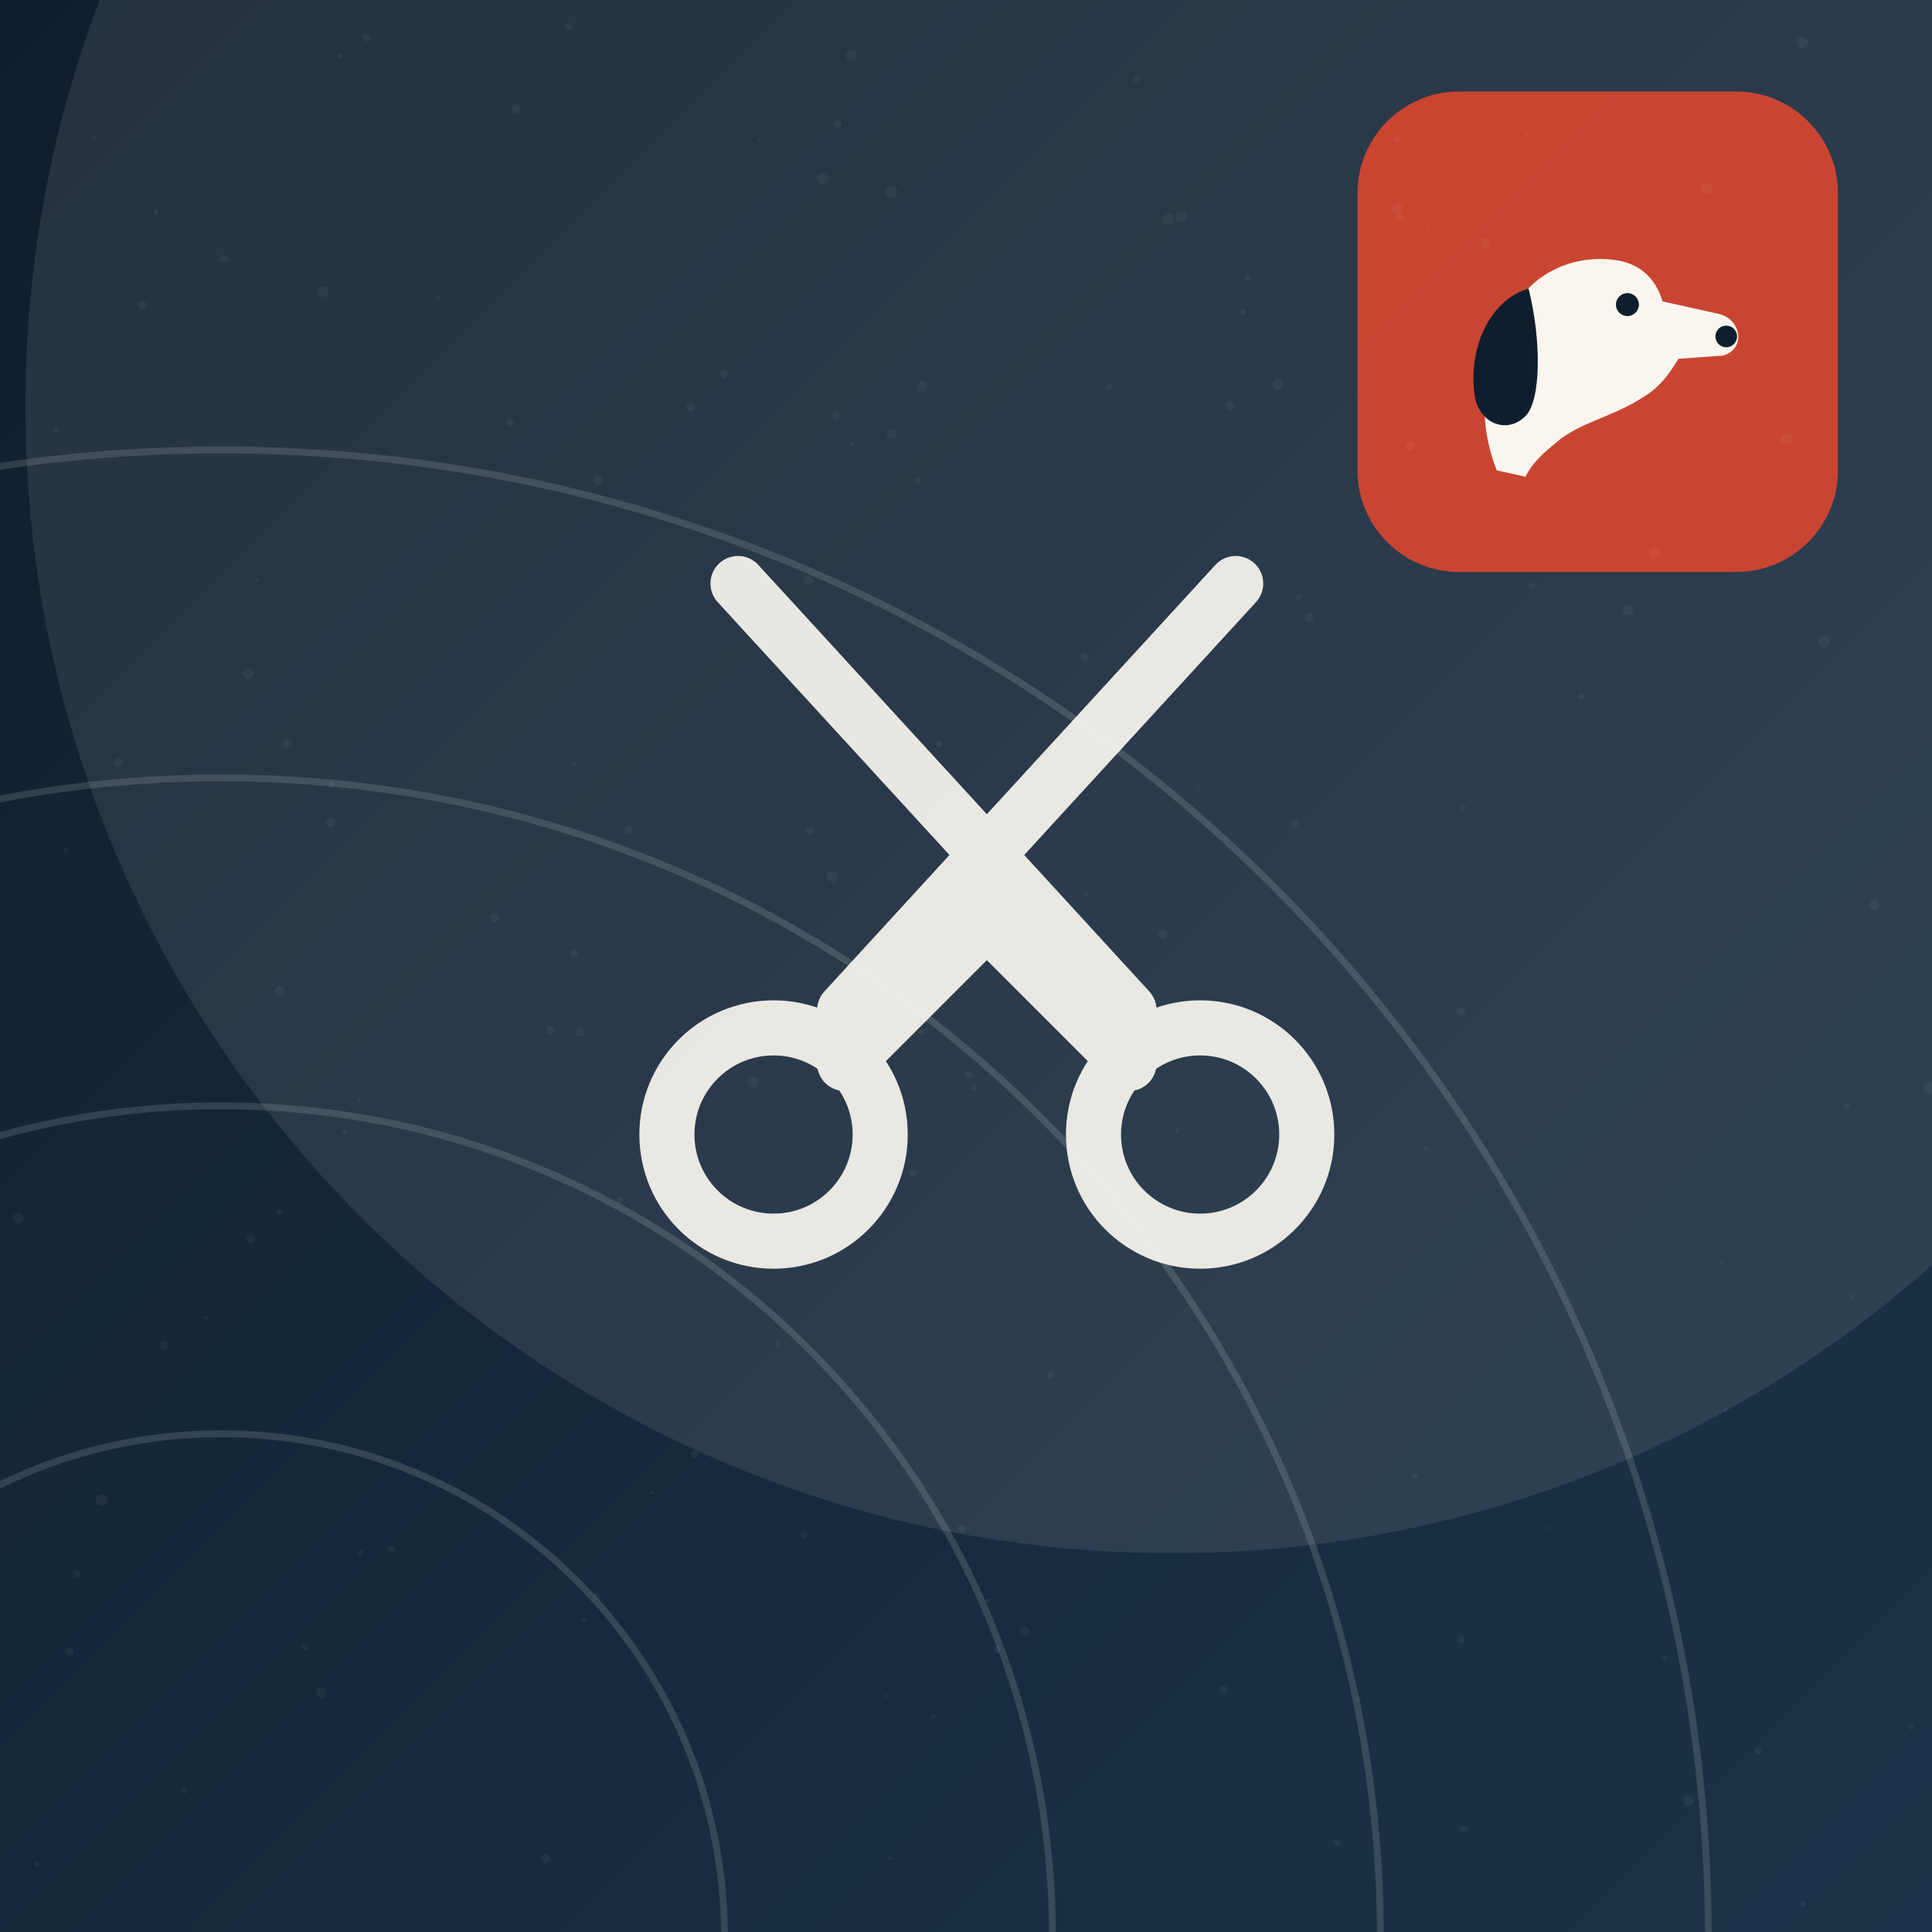
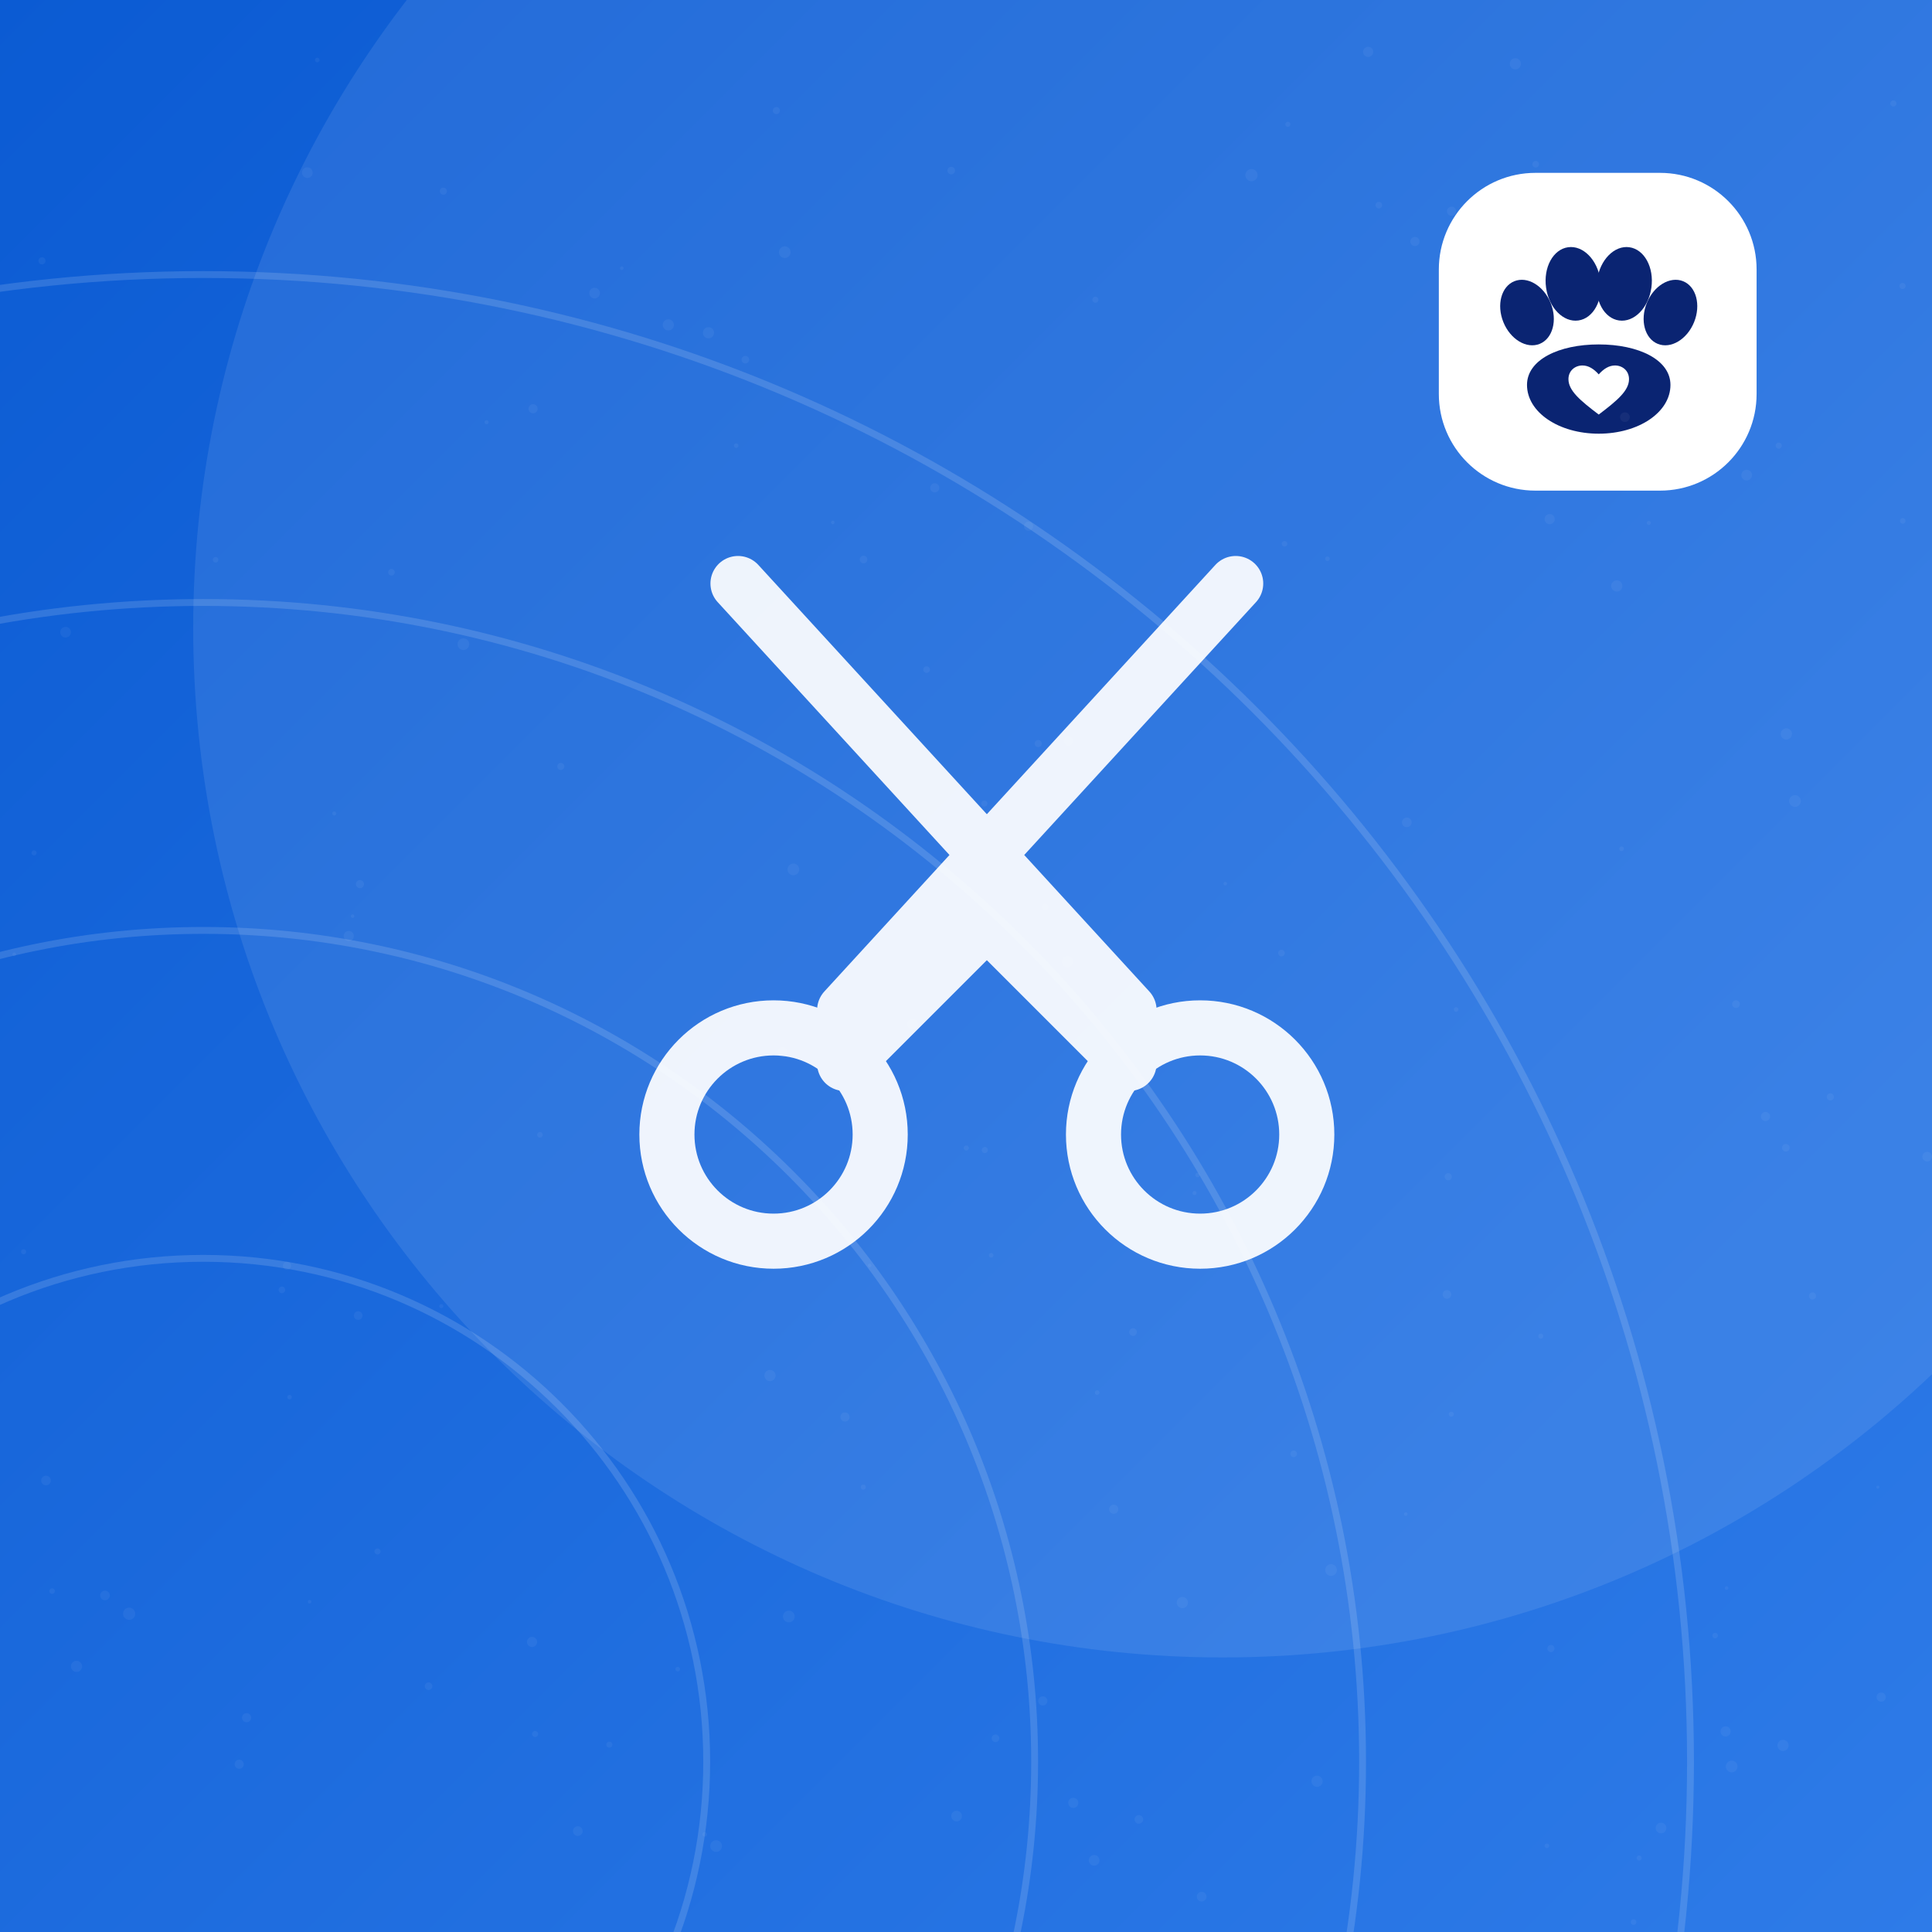
<svg xmlns="http://www.w3.org/2000/svg" viewBox="0 0 760 760" width="760" height="760" role="img" aria-label="ba-poodle-after">
  <defs>
    <linearGradient id="bg-ba-poodle-after" x1="0" y1="0" x2="1" y2="1">
-       <stop offset="0" stop-color="#0F1E2E" />
-       <stop offset="1" stop-color="#1B3348" />
+       <stop offset="0" stop-color="#0B5BD3" />
+       <stop offset="1" stop-color="#2E7BE8" />
    </linearGradient>
    <clipPath id="clip-ba-poodle-after">
      <rect width="760" height="760" />
    </clipPath>
  </defs>
  <g clip-path="url(#clip-ba-poodle-after)">
    <rect width="760" height="760" fill="url(#bg-ba-poodle-after)" />
-     <circle cx="87" cy="762" r="198" fill="none" stroke="#FAF6EF" stroke-width="2.7" opacity=".14" />
-     <circle cx="87" cy="762" r="327" fill="none" stroke="#FAF6EF" stroke-width="2.7" opacity=".14" />
-     <circle cx="87" cy="762" r="456" fill="none" stroke="#FAF6EF" stroke-width="2.7" opacity=".14" />
-     <circle cx="87" cy="762" r="585" fill="none" stroke="#FAF6EF" stroke-width="2.7" opacity=".14" />
-     <circle cx="461" cy="160" r="451" fill="#FAF6EF" opacity=".09" />
+     <circle cx="80" cy="693" r="198" fill="none" stroke="#FFFFFF" stroke-width="2.7" opacity=".14" />
+     <circle cx="80" cy="693" r="327" fill="none" stroke="#FFFFFF" stroke-width="2.7" opacity=".14" />
+     <circle cx="80" cy="693" r="456" fill="none" stroke="#FFFFFF" stroke-width="2.7" opacity=".14" />
+     <circle cx="80" cy="693" r="585" fill="none" stroke="#FFFFFF" stroke-width="2.7" opacity=".14" />
+     <circle cx="481" cy="247" r="405" fill="#FFFFFF" opacity=".09" />
    <g transform="translate(213.4 180.6) scale(3.496)" opacity=".92">
-       <g fill="none" stroke="#FAF6EF" stroke-width="6.2" stroke-linecap="round" stroke-linejoin="round">
+       <g fill="none" stroke="#FFFFFF" stroke-width="6.2" stroke-linecap="round" stroke-linejoin="round">
        <path d="M22 14 L66 62" />
        <path d="M78 14 L34 62" />
        <circle cx="26" cy="76" r="12" />
        <circle cx="74" cy="76" r="12" />
        <path d="M34 68 L50 52 L66 68" />
      </g>
    </g>
-     <rect x="534" y="36" width="189" height="189" rx="40" fill="#D2452F" opacity=".95" />
-     <g transform="translate(566.2 68.4)">
-       <g transform="scale(1.254)">
-         <path d="M18 93 C13 80 12 66 21 47 C26 33 40 25 55 27 C63 28 68 33 70 40 L88 44 C95 46 96 55 89 57 L75 58 C72 63 69 67 64 70 C55 76 44 78 37 84 C32 88 29 91 27 95 Z" fill="#FAF6EF" />
-         <path d="M28 36 C17 39 9 53 11 69 C12 78 21 82 27 76 C32 71 32 52 28 36 Z" fill="#0F1E2E" />
-         <circle cx="59" cy="41" r="3.6" fill="#0F1E2E" />
-         <circle cx="90" cy="51" r="3.4" fill="#0F1E2E" />
-       </g>
+     <rect x="566" y="68" width="125" height="125" rx="38" fill="#FFFFFF" />
+     <g transform="translate(566.2 68.4) scale(1.254)">
+       <path d="M50 81.5 C37.5 81.5 27.5 74.8 27.5 66.2 C27.5 58.3 37.5 53.5 50 53.5 C62.5 53.5 72.5 58.3 72.5 66.2 C72.5 74.8 62.5 81.5 50 81.5 Z" fill="#0A2472" />
+       <ellipse cx="27.5" cy="43.5" rx="8.0" ry="10.6" fill="#0A2472" transform="rotate(-22 27.5 43.5)" />
+       <ellipse cx="42.0" cy="34.5" rx="8.6" ry="11.6" fill="#0A2472" transform="rotate(-8 42.0 34.5)" />
+       <ellipse cx="58.0" cy="34.5" rx="8.6" ry="11.6" fill="#0A2472" transform="rotate(8 58.0 34.5)" />
+       <ellipse cx="72.5" cy="43.5" rx="8.0" ry="10.6" fill="#0A2472" transform="rotate(22 72.5 43.5)" />
+       <path d="M50 75.5 C44.2 71.1 40.5 68.0 40.5 64.4 C40.5 61.7 42.6 60.1 44.9 60.1 C46.8 60.1 48.5 61.2 50 62.9 C51.5 61.2 53.2 60.1 55.1 60.1 C57.4 60.1 59.5 61.7 59.5 64.4 C59.5 68.0 55.8 71.1 50 75.5 Z" fill="#FFFFFF" />
    </g>
-     <g fill="#FAF6EF" opacity="0.05">
-       <circle cx="348.5" cy="667.2" r="0.7" />
-       <circle cx="214.6" cy="731.0" r="1.8" />
-       <circle cx="97.6" cy="264.8" r="2.2" />
-       <circle cx="335.0" cy="21.8" r="2.2" />
-       <circle cx="98.7" cy="487.4" r="1.7" />
-       <circle cx="350.1" cy="731.1" r="0.9" />
-       <circle cx="459.6" cy="86.3" r="2.3" />
-       <circle cx="110.1" cy="389.9" r="2.1" />
-       <circle cx="671.3" cy="74.2" r="2.2" />
-       <circle cx="640.4" cy="240.0" r="2.0" />
-       <circle cx="172.6" cy="116.9" r="0.9" />
-       <circle cx="234.6" cy="627.9" r="1.4" />
-       <circle cx="751.7" cy="679.3" r="1.0" />
-       <circle cx="329.4" cy="48.9" r="1.7" />
-       <circle cx="463.1" cy="444.8" r="0.8" />
-       <circle cx="464.6" cy="85.3" r="2.1" />
-       <circle cx="350.6" cy="75.5" r="2.4" />
-       <circle cx="717.5" cy="252.1" r="2.3" />
-       <circle cx="216.6" cy="405.3" r="1.6" />
-       <circle cx="600.8" cy="53.1" r="0.7" />
-       <circle cx="113.0" cy="292.5" r="2.0" />
-       <circle cx="549.7" cy="82.0" r="1.9" />
-       <circle cx="144.1" cy="14.7" r="1.5" />
-       <circle cx="691.5" cy="688.6" r="1.4" />
-       <circle cx="606.8" cy="147.2" r="0.9" />
-       <circle cx="728.4" cy="510.1" r="0.9" />
-       <circle cx="256.4" cy="587.3" r="0.7" />
-       <circle cx="141.9" cy="610.8" r="1.0" />
-       <circle cx="318.6" cy="327.0" r="1.5" />
-       <circle cx="235.4" cy="188.9" r="2.0" />
-       <circle cx="576.8" cy="719.4" r="0.7" />
-       <circle cx="120.0" cy="648.0" r="1.2" />
-       <circle cx="602.5" cy="230.5" r="1.3" />
-       <circle cx="509.1" cy="324.0" r="1.5" />
-       <circle cx="27.4" cy="649.6" r="1.7" />
-       <circle cx="194.7" cy="360.9" r="1.8" />
-       <circle cx="709.0" cy="16.7" r="2.3" />
-       <circle cx="447.1" cy="31.2" r="1.3" />
-       <circle cx="550.7" cy="85.5" r="1.7" />
-       <circle cx="426.2" cy="436.7" r="0.6" />
-       <circle cx="14.6" cy="733.3" r="0.9" />
-       <circle cx="141.4" cy="432.6" r="0.6" />
-       <circle cx="556.5" cy="580.7" r="1.2" />
-       <circle cx="457.5" cy="367.5" r="1.8" />
-       <circle cx="133.5" cy="22.1" r="0.8" />
-       <circle cx="709.2" cy="749.0" r="1.1" />
-       <circle cx="554.9" cy="175.6" r="1.7" />
-       <circle cx="296.4" cy="425.8" r="2.2" />
-       <circle cx="664.1" cy="708.4" r="2.1" />
-       <circle cx="362.8" cy="152.1" r="2.1" />
-       <circle cx="490.8" cy="109.3" r="1.3" />
-       <circle cx="39.9" cy="590.1" r="2.3" />
-       <circle cx="7.3" cy="479.1" r="2.2" />
-       <circle cx="678.8" cy="554.7" r="0.8" />
-       <circle cx="426.7" cy="258.6" r="1.6" />
-       <circle cx="271.8" cy="160.1" r="1.7" />
-       <circle cx="88.1" cy="101.8" r="1.7" />
-       <circle cx="562.2" cy="90.2" r="0.7" />
-       <circle cx="323.6" cy="70.2" r="2.3" />
-       <circle cx="223.7" cy="10.4" r="1.5" />
-       <circle cx="409.4" cy="328.0" r="1.6" />
-       <circle cx="55.9" cy="120.1" r="1.7" />
-       <circle cx="25.7" cy="334.5" r="1.0" />
-       <circle cx="574.7" cy="397.8" r="1.7" />
-       <circle cx="225.8" cy="375.2" r="1.4" />
-       <circle cx="359.1" cy="461.6" r="1.5" />
-       <circle cx="575.6" cy="317.7" r="1.0" />
-       <circle cx="37.5" cy="53.8" r="0.6" />
-       <circle cx="64.4" cy="529.3" r="1.8" />
-       <circle cx="229.7" cy="637.4" r="1.0" />
-       <circle cx="306.0" cy="528.4" r="1.0" />
-       <circle cx="318.1" cy="228.3" r="1.9" />
-       <circle cx="130.2" cy="323.5" r="1.9" />
-       <circle cx="526.0" cy="724.8" r="1.3" />
-       <circle cx="436.2" cy="152.1" r="1.2" />
-       <circle cx="575.3" cy="719.5" r="1.3" />
-       <circle cx="81.1" cy="518.3" r="0.8" />
-       <circle cx="203.1" cy="42.9" r="1.7" />
-       <circle cx="584.4" cy="95.7" r="1.9" />
-       <circle cx="247.4" cy="326.6" r="1.6" />
-       <circle cx="383.2" cy="427.8" r="1.2" />
-       <circle cx="367.2" cy="675.3" r="1.0" />
-       <circle cx="361.0" cy="189.1" r="1.2" />
-       <circle cx="154.0" cy="609.4" r="1.4" />
-       <circle cx="30.2" cy="619.1" r="1.4" />
-       <circle cx="135.6" cy="445.3" r="0.9" />
-       <circle cx="413.1" cy="540.8" r="1.3" />
-       <circle cx="225.7" cy="300.7" r="0.9" />
-       <circle cx="510.9" cy="235.0" r="1.0" />
-       <circle cx="654.7" cy="651.8" r="0.9" />
-       <circle cx="489.0" cy="122.7" r="1.1" />
-       <circle cx="298.7" cy="55.2" r="0.6" />
-       <circle cx="622.0" cy="273.9" r="1.2" />
-       <circle cx="126.3" cy="665.8" r="2.0" />
-       <circle cx="72.6" cy="704.6" r="1.0" />
-       <circle cx="46.5" cy="300.0" r="1.8" />
-       <circle cx="22.2" cy="169.4" r="1.0" />
-       <circle cx="350.7" cy="170.8" r="1.9" />
-       <circle cx="609.4" cy="601.2" r="0.7" />
-       <circle cx="392.2" cy="648.9" r="1.5" />
-       <circle cx="403.1" cy="641.7" r="1.9" />
-       <circle cx="127.1" cy="114.7" r="2.2" />
-       <circle cx="228.3" cy="405.9" r="1.8" />
-       <circle cx="278.3" cy="419.7" r="2.1" />
-       <circle cx="427.2" cy="351.8" r="1.0" />
-       <circle cx="502.7" cy="151.2" r="2.1" />
-       <circle cx="574.7" cy="645.0" r="1.6" />
-       <circle cx="702.8" cy="172.5" r="2.3" />
-       <circle cx="676.9" cy="497.1" r="0.7" />
-       <circle cx="200.7" cy="166.3" r="1.6" />
-       <circle cx="378.3" cy="601.4" r="1.6" />
-       <circle cx="328.6" cy="163.4" r="1.8" />
-       <circle cx="381.2" cy="422.8" r="1.5" />
-       <circle cx="61.5" cy="83.4" r="0.9" />
-       <circle cx="726.5" cy="435.2" r="1.1" />
-       <circle cx="344.4" cy="238.5" r="0.8" />
-       <circle cx="759.0" cy="428.0" r="2.3" />
-       <circle cx="549.8" cy="54.6" r="1.4" />
-       <circle cx="305.2" cy="479.1" r="2.1" />
-       <circle cx="327.4" cy="344.7" r="2.2" />
-       <circle cx="471.2" cy="310.4" r="0.6" />
-       <circle cx="737.4" cy="355.9" r="1.9" />
-       <circle cx="605.3" cy="109.3" r="0.8" />
-       <circle cx="481.3" cy="664.6" r="1.5" />
-       <circle cx="101.1" cy="228.4" r="0.8" />
-       <circle cx="130.5" cy="308.8" r="1.3" />
-       <circle cx="316.4" cy="603.7" r="1.4" />
-       <circle cx="334.9" cy="174.3" r="0.8" />
-       <circle cx="243.9" cy="472.2" r="1.4" />
-       <circle cx="388.7" cy="629.5" r="0.9" />
-       <circle cx="534.3" cy="668.4" r="1.0" />
-       <circle cx="369.4" cy="292.6" r="1.3" />
-       <circle cx="561.0" cy="451.9" r="1.0" />
-       <circle cx="109.8" cy="476.7" r="1.2" />
-       <circle cx="515.0" cy="242.9" r="1.7" />
-       <circle cx="362.8" cy="405.9" r="1.1" />
-       <circle cx="483.8" cy="159.5" r="1.8" />
-       <circle cx="284.8" cy="147.2" r="1.6" />
-       <circle cx="273.3" cy="571.9" r="1.5" />
-       <circle cx="650.9" cy="217.4" r="2.2" />
+     <g fill="#FFFFFF" opacity="0.05">
+       <circle cx="289.6" cy="175.3" r="0.9" />
+       <circle cx="694.5" cy="439.2" r="1.8" />
+       <circle cx="420.3" cy="291.5" r="1.9" />
+       <circle cx="438.1" cy="593.7" r="1.8" />
+       <circle cx="637.9" cy="333.9" r="0.9" />
+       <circle cx="113.9" cy="549.6" r="0.9" />
+       <circle cx="497.5" cy="471.8" r="0.7" />
+       <circle cx="596.1" cy="25.1" r="2.2" />
+       <circle cx="639.2" cy="164.1" r="1.9" />
+       <circle cx="556.6" cy="95.0" r="1.8" />
+       <circle cx="94.1" cy="694.0" r="1.8" />
+       <circle cx="744.8" cy="40.7" r="1.2" />
+       <circle cx="471.1" cy="462.2" r="0.9" />
+       <circle cx="674.7" cy="643.4" r="1.1" />
+       <circle cx="110.9" cy="507.4" r="1.3" />
+       <circle cx="504.1" cy="374.9" r="1.3" />
+       <circle cx="16.5" cy="102.6" r="1.4" />
+       <circle cx="553.4" cy="323.5" r="1.9" />
+       <circle cx="410.2" cy="669.1" r="1.8" />
+       <circle cx="244.6" cy="105.5" r="0.7" />
+       <circle cx="30.1" cy="655.5" r="2.2" />
+       <circle cx="571.0" cy="83.1" r="1.8" />
+       <circle cx="97.0" cy="675.7" r="1.8" />
+       <circle cx="569.7" cy="462.9" r="1.4" />
+       <circle cx="644.8" cy="730.9" r="1.0" />
+       <circle cx="332.4" cy="557.4" r="1.8" />
+       <circle cx="312.1" cy="342.0" r="2.3" />
+       <circle cx="209.7" cy="160.8" r="1.8" />
+       <circle cx="210.5" cy="682.1" r="1.2" />
+       <circle cx="702.7" cy="288.7" r="2.2" />
+       <circle cx="570.9" cy="556.3" r="1.0" />
+       <circle cx="124.8" cy="23.6" r="0.9" />
+       <circle cx="506.6" cy="48.9" r="1.0" />
+       <circle cx="430.9" cy="117.9" r="1.2" />
+       <circle cx="173.6" cy="513.8" r="0.8" />
+       <circle cx="758.1" cy="455.0" r="1.9" />
+       <circle cx="419.9" cy="378.3" r="2.3" />
+       <circle cx="679.2" cy="624.7" r="0.7" />
+       <circle cx="448.0" cy="715.7" r="1.7" />
+       <circle cx="389.9" cy="493.8" r="0.9" />
+       <circle cx="553.0" cy="595.6" r="0.7" />
+       <circle cx="387.4" cy="452.4" r="1.2" />
+       <circle cx="518.1" cy="700.7" r="2.2" />
+       <circle cx="233.9" cy="115.3" r="2.1" />
+       <circle cx="465.1" cy="630.4" r="2.2" />
+       <circle cx="212.4" cy="446.4" r="1.1" />
+       <circle cx="606.1" cy="525.6" r="1.0" />
+       <circle cx="380.1" cy="451.6" r="1.0" />
+       <circle cx="138.7" cy="360.4" r="0.7" />
+       <circle cx="376.3" cy="714.4" r="2.1" />
+       <circle cx="41.3" cy="627.6" r="1.9" />
+       <circle cx="538.2" cy="20.4" r="2.0" />
+       <circle cx="148.5" cy="610.3" r="1.2" />
+       <circle cx="278.7" cy="130.9" r="2.2" />
+       <circle cx="168.6" cy="663.3" r="1.5" />
+       <circle cx="112.9" cy="497.9" r="1.6" />
+       <circle cx="20.5" cy="625.9" r="1.1" />
+       <circle cx="18.1" cy="582.4" r="1.9" />
+       <circle cx="293.2" cy="141.5" r="1.5" />
+       <circle cx="445.7" cy="524.0" r="1.5" />
+       <circle cx="431.6" cy="547.8" r="0.9" />
+       <circle cx="137.2" cy="368.2" r="2.0" />
+       <circle cx="610.1" cy="648.5" r="1.4" />
+       <circle cx="542.4" cy="80.7" r="1.3" />
+       <circle cx="50.8" cy="634.8" r="2.4" />
+       <circle cx="508.9" cy="571.9" r="1.3" />
+       <circle cx="604.1" cy="64.6" r="1.3" />
+       <circle cx="266.6" cy="656.6" r="0.9" />
+       <circle cx="120.9" cy="67.9" r="2.1" />
+       <circle cx="239.7" cy="686.3" r="1.2" />
+       <circle cx="635.9" cy="148.2" r="2.2" />
+       <circle cx="740.0" cy="667.6" r="1.8" />
+       <circle cx="681.2" cy="694.9" r="2.3" />
+       <circle cx="209.3" cy="645.9" r="2.0" />
+       <circle cx="262.9" cy="127.8" r="2.2" />
+       <circle cx="359.0" cy="402.9" r="2.2" />
+       <circle cx="367.7" cy="191.9" r="1.8" />
+       <circle cx="404.6" cy="207.0" r="1.8" />
+       <circle cx="687.1" cy="186.9" r="2.1" />
+       <circle cx="572.8" cy="397.1" r="0.9" />
+       <circle cx="505.3" cy="213.9" r="1.1" />
+       <circle cx="648.6" cy="205.7" r="0.8" />
+       <circle cx="642.6" cy="756.1" r="1.1" />
+       <circle cx="307.8" cy="413.8" r="2.0" />
+       <circle cx="9.3" cy="492.4" r="1.0" />
+       <circle cx="706.1" cy="315.1" r="2.3" />
+       <circle cx="342.1" cy="497.8" r="0.7" />
+       <circle cx="154.0" cy="225.1" r="1.3" />
+       <circle cx="131.5" cy="320.0" r="0.8" />
+       <circle cx="430.4" cy="731.8" r="2.1" />
+       <circle cx="472.7" cy="746.1" r="1.9" />
+       <circle cx="482.0" cy="347.6" r="0.7" />
+       <circle cx="678.8" cy="681.1" r="2.0" />
+       <circle cx="523.6" cy="617.6" r="2.3" />
+       <circle cx="738.7" cy="585.0" r="0.6" />
+       <circle cx="720.0" cy="431.5" r="1.4" />
+       <circle cx="327.6" cy="205.5" r="0.7" />
+       <circle cx="469.9" cy="469.3" r="0.8" />
+       <circle cx="701.4" cy="686.6" r="2.2" />
+       <circle cx="408.4" cy="292.5" r="1.4" />
+       <circle cx="281.7" cy="726.2" r="2.3" />
+       <circle cx="682.9" cy="395.0" r="1.5" />
+       <circle cx="522.2" cy="219.8" r="0.9" />
+       <circle cx="748.5" cy="204.9" r="1.1" />
+       <circle cx="374.2" cy="67.1" r="1.5" />
+       <circle cx="121.8" cy="630.1" r="0.7" />
+       <circle cx="609.6" cy="204.2" r="2.0" />
+       <circle cx="608.5" cy="726.1" r="0.9" />
+       <circle cx="748.4" cy="112.5" r="1.2" />
+       <circle cx="5.6" cy="375.4" r="0.7" />
+       <circle cx="422.2" cy="709.2" r="2.0" />
+       <circle cx="492.3" cy="68.9" r="2.4" />
+       <circle cx="277.2" cy="721.6" r="0.9" />
+       <circle cx="227.3" cy="720.3" r="1.9" />
+       <circle cx="141.6" cy="347.8" r="1.6" />
+       <circle cx="191.4" cy="166.1" r="0.8" />
+       <circle cx="387.2" cy="316.1" r="1.2" />
+       <circle cx="364.5" cy="263.4" r="1.3" />
+       <circle cx="580.5" cy="112.6" r="0.8" />
+       <circle cx="339.7" cy="220.1" r="1.5" />
+       <circle cx="653.4" cy="719.1" r="2.1" />
+       <circle cx="699.7" cy="175.3" r="1.2" />
+       <circle cx="84.8" cy="220.2" r="1.1" />
+       <circle cx="182.3" cy="253.4" r="2.3" />
+       <circle cx="391.6" cy="683.8" r="1.5" />
+       <circle cx="569.2" cy="509.2" r="1.7" />
+       <circle cx="702.5" cy="451.5" r="1.5" />
+       <circle cx="174.4" cy="75.2" r="1.4" />
+       <circle cx="308.7" cy="99.2" r="2.3" />
+       <circle cx="13.4" cy="335.5" r="1.0" />
+       <circle cx="310.3" cy="635.9" r="2.3" />
+       <circle cx="302.9" cy="541.1" r="2.2" />
+       <circle cx="220.6" cy="301.5" r="1.4" />
+       <circle cx="636.0" cy="230.5" r="2.2" />
+       <circle cx="140.9" cy="517.5" r="1.7" />
+       <circle cx="25.8" cy="248.7" r="2.1" />
+       <circle cx="305.4" cy="43.5" r="1.4" />
+       <circle cx="411.1" cy="356.8" r="1.4" />
+       <circle cx="713.0" cy="509.8" r="1.4" />
+       <circle cx="339.6" cy="585.0" r="1.0" />
    </g>
  </g>
</svg>
